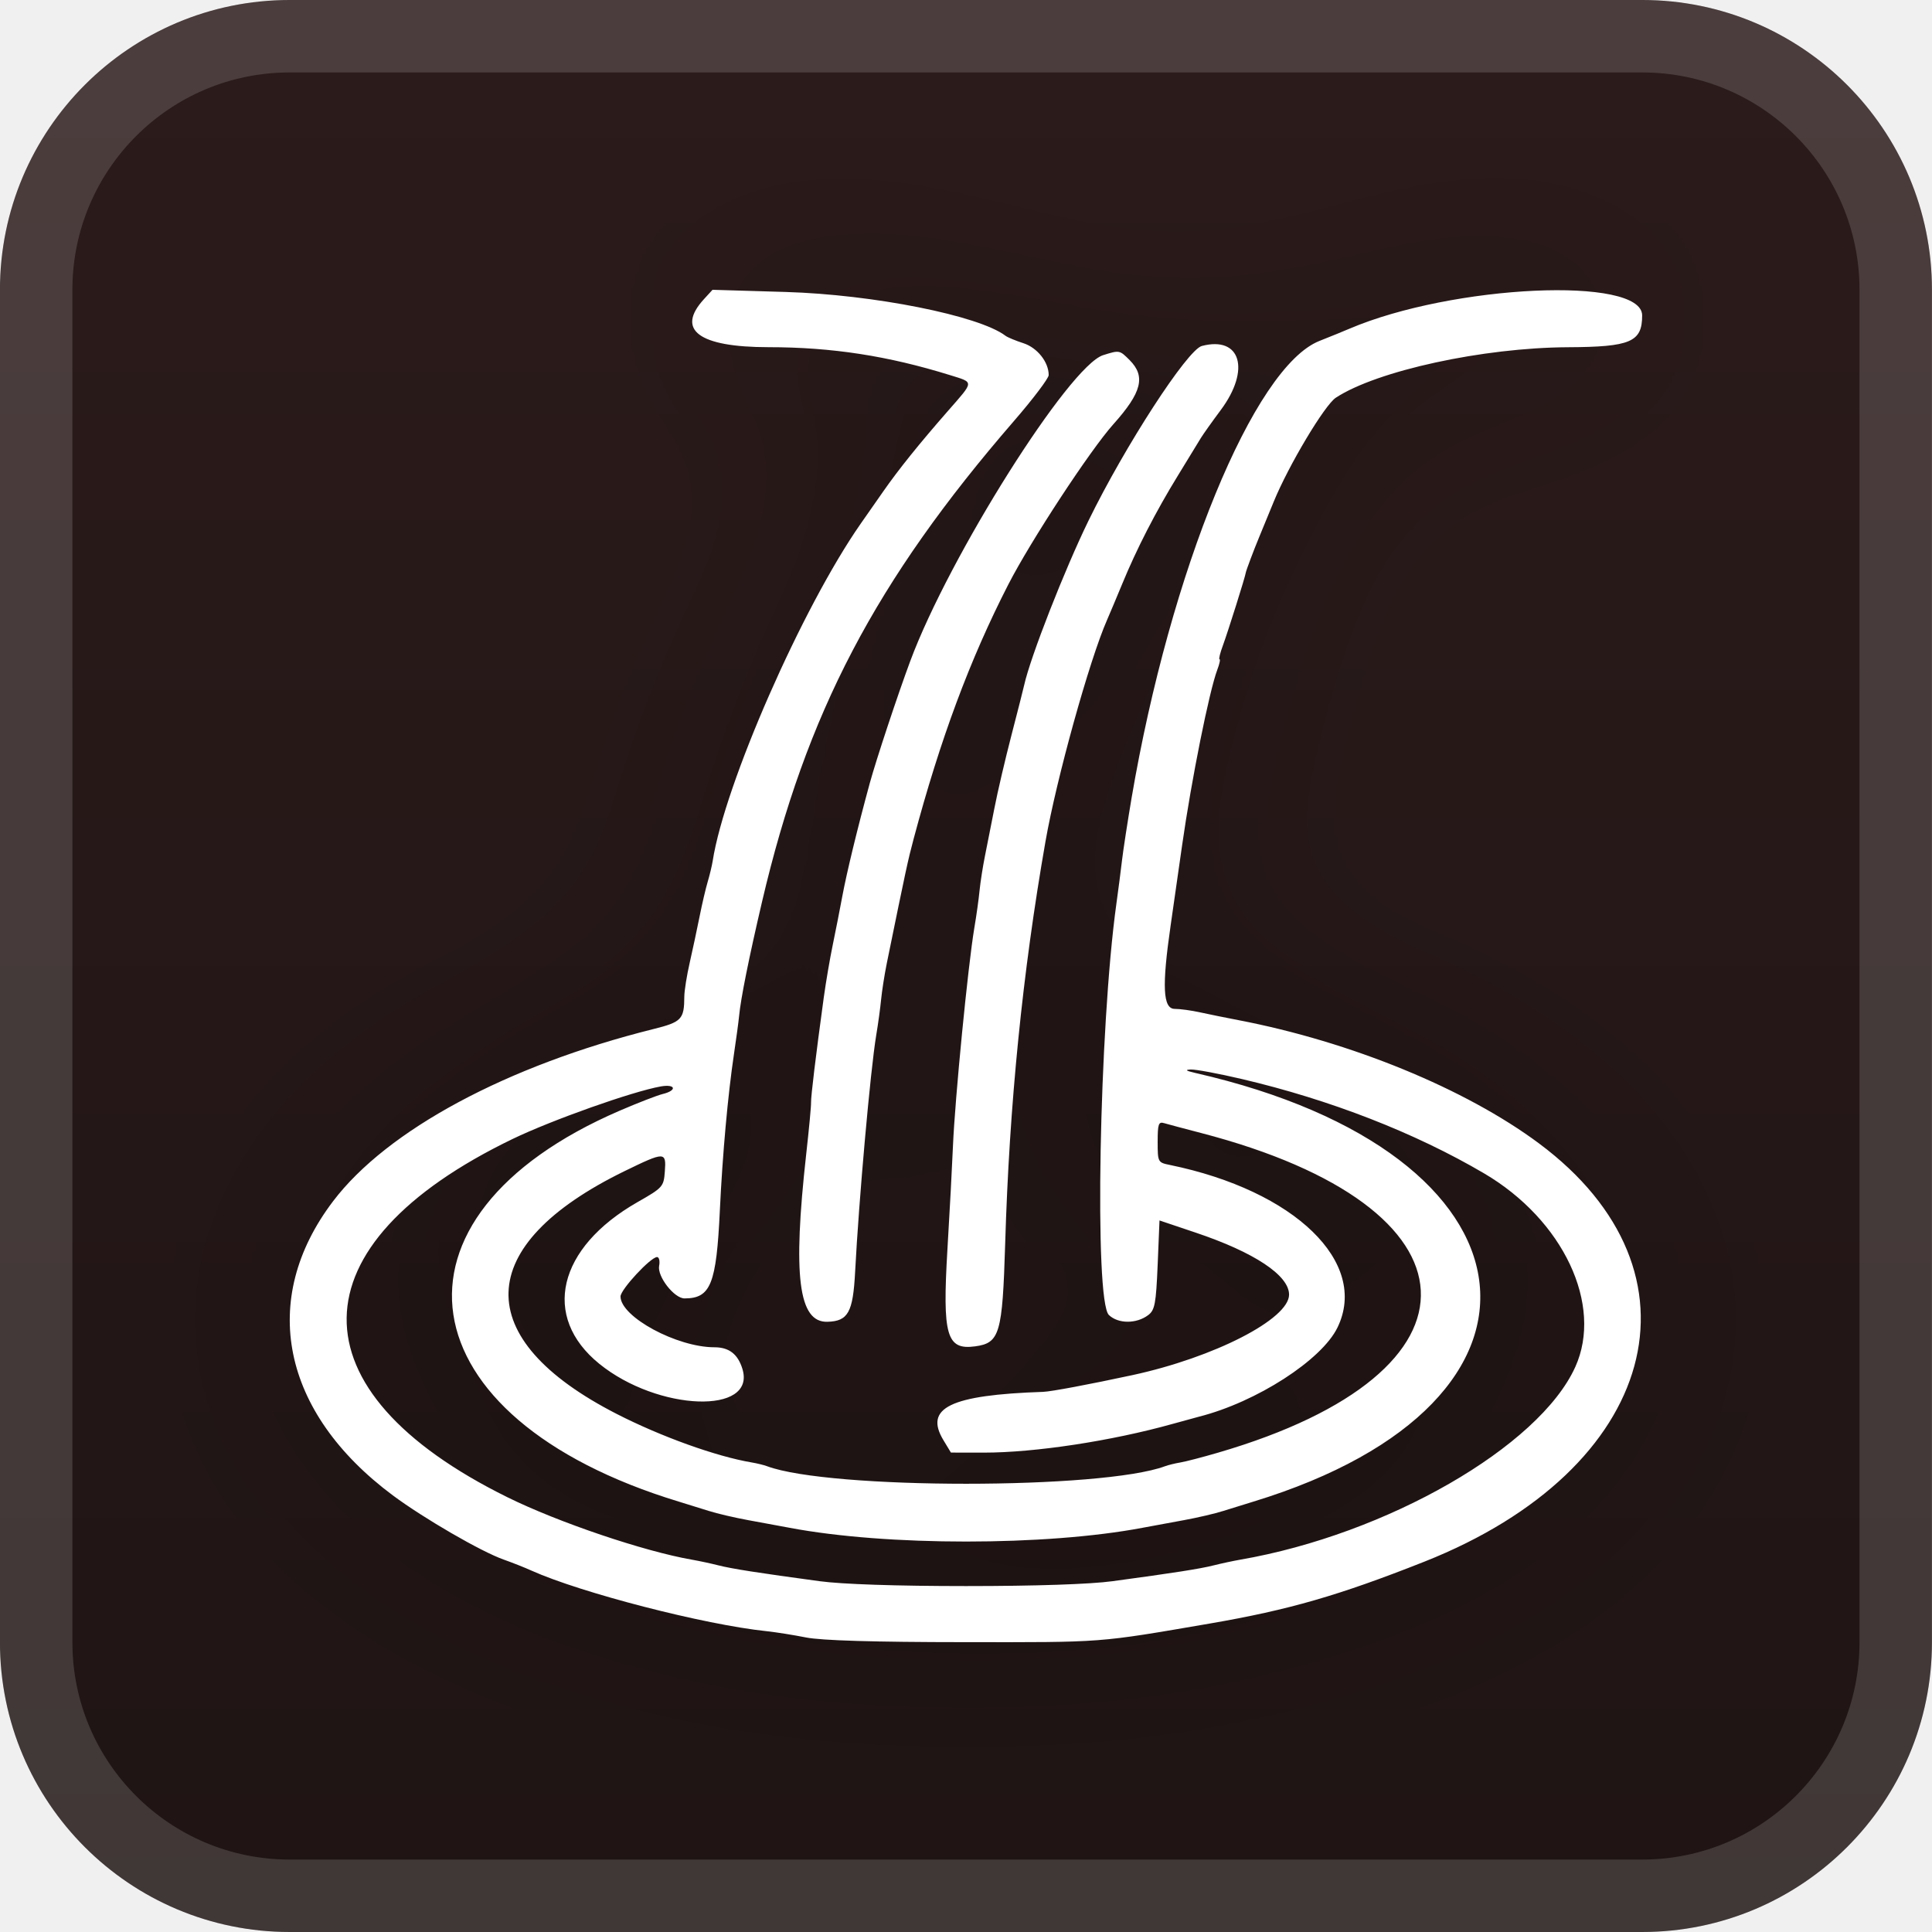
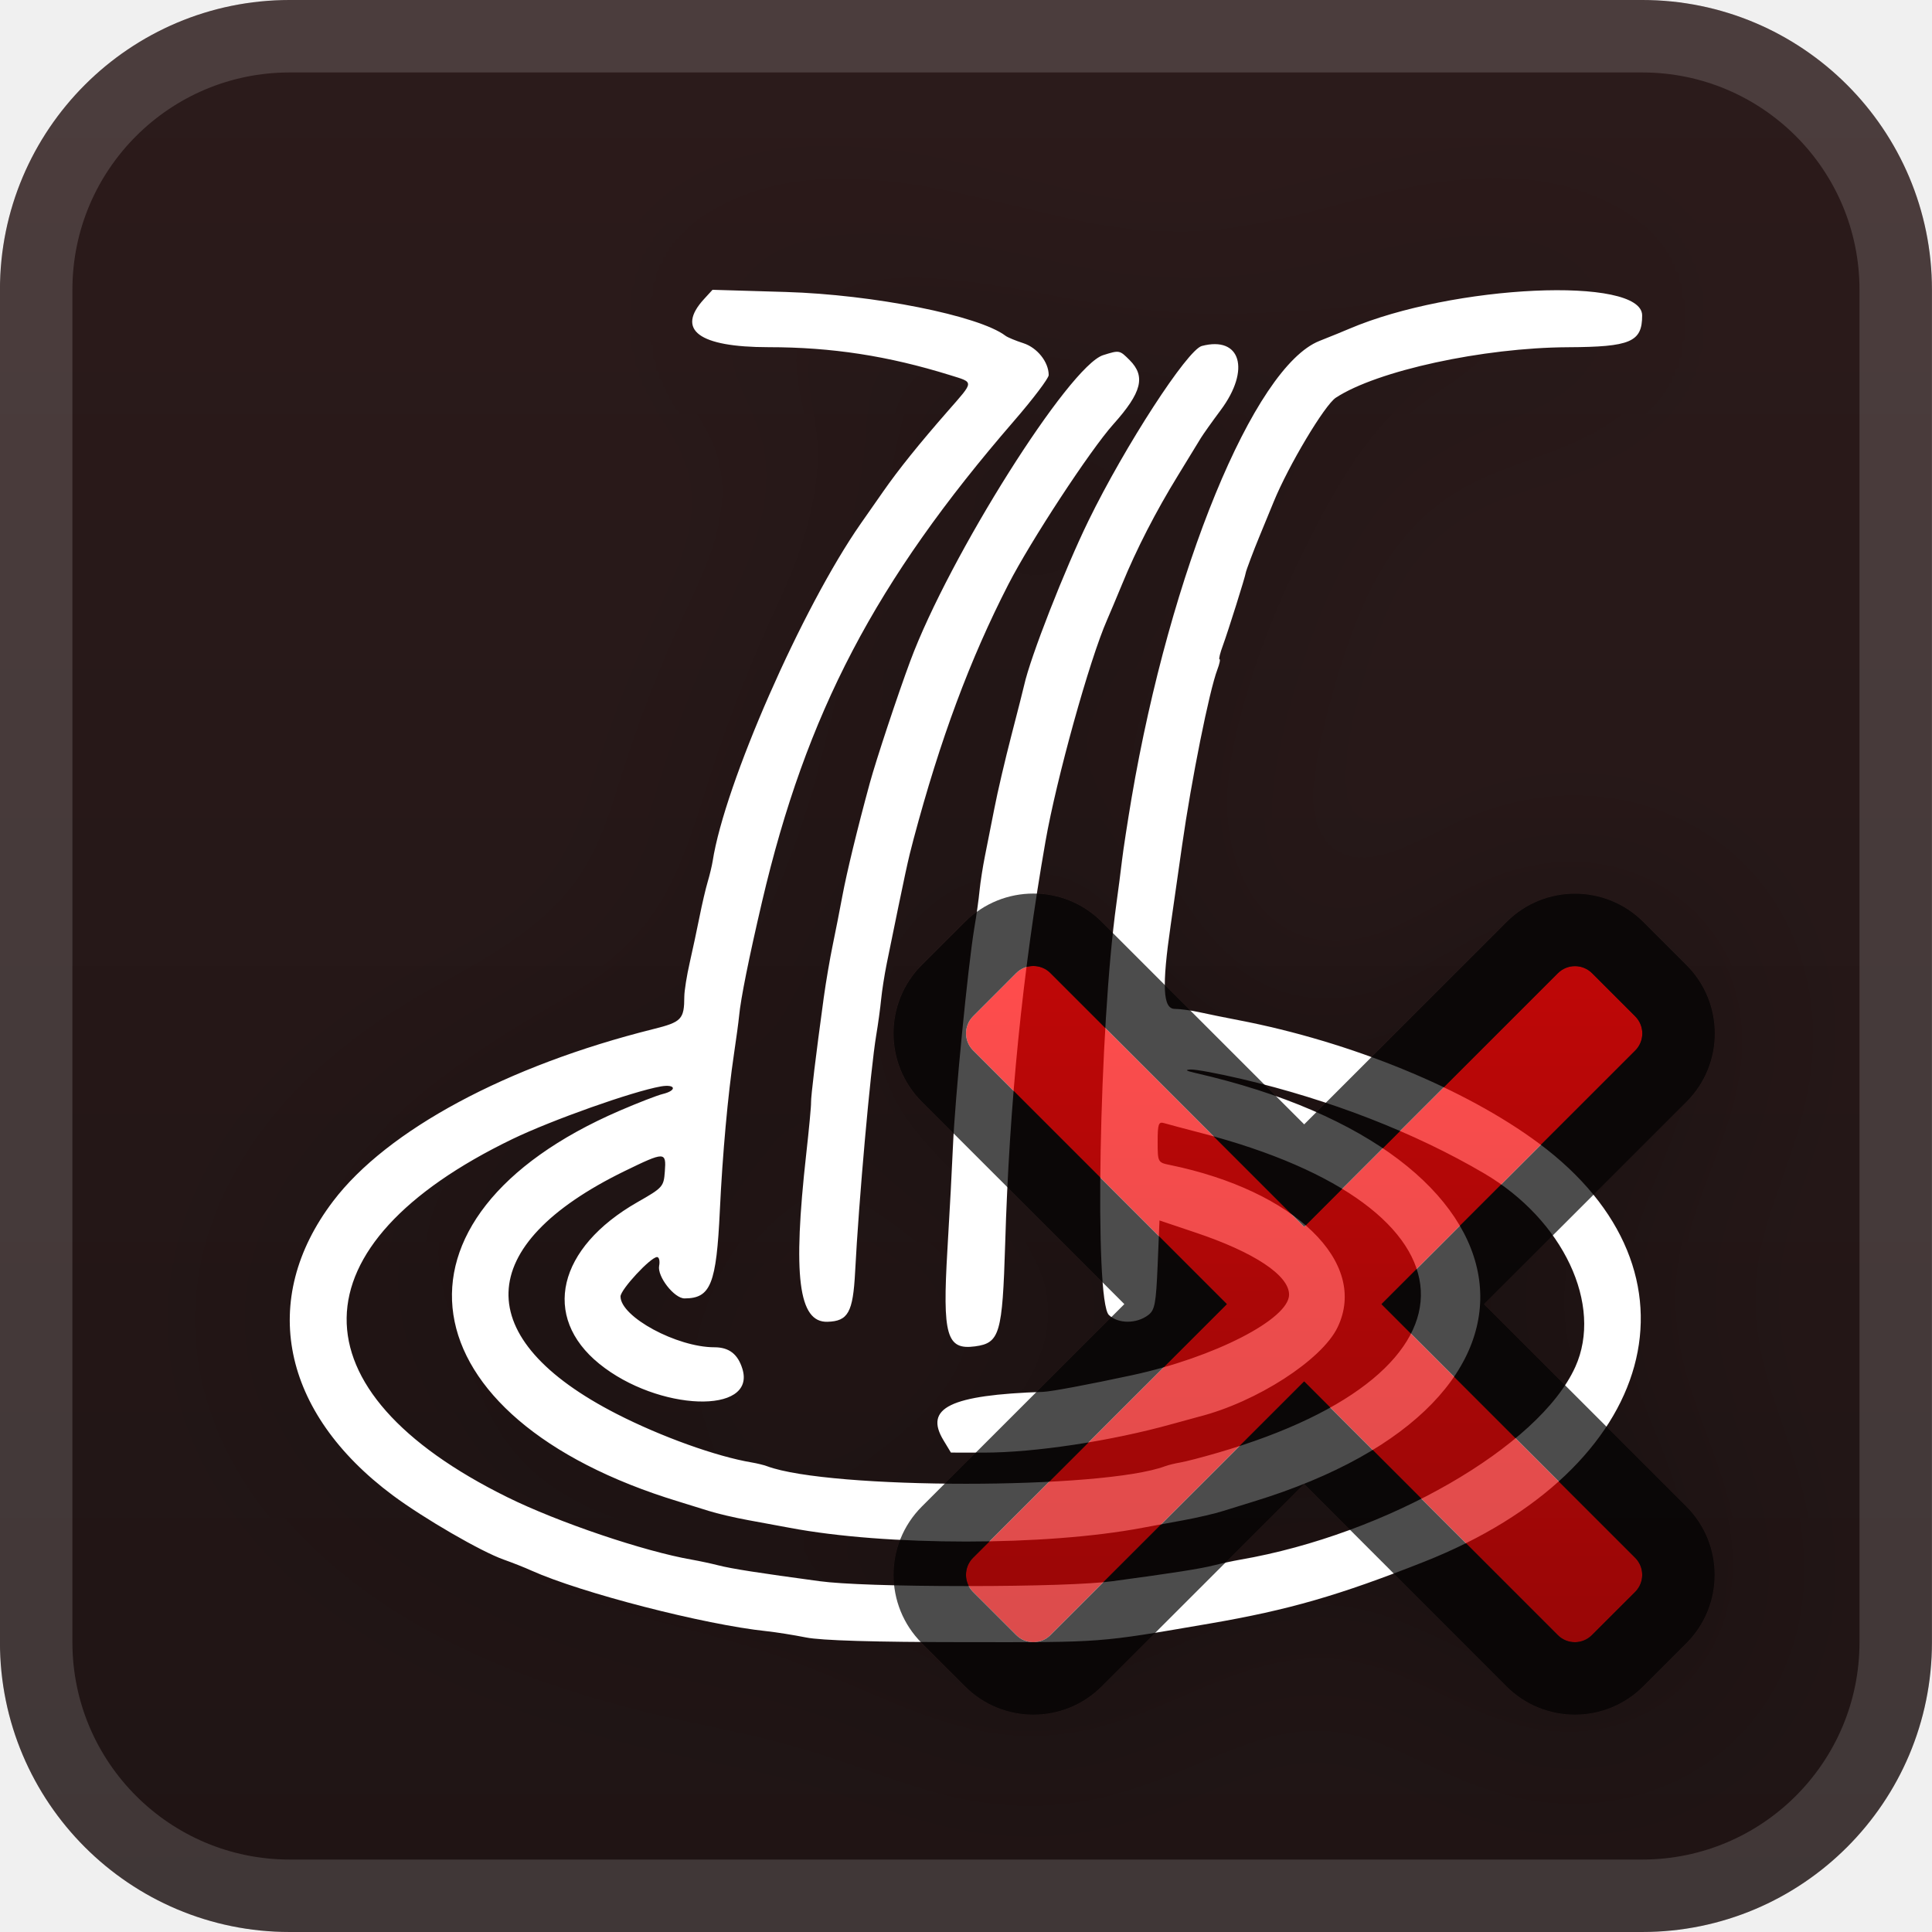
<svg xmlns="http://www.w3.org/2000/svg" width="40" height="40" viewBox="0 0 40 40" fill="none">
-   <rect x="-0.001" y="-6.10352e-05" width="40" height="40" rx="6" fill="url(#paint0_linear_33_25)" />
-   <g filter="url(#filter0_d_33_25)">
-     <path fill-rule="evenodd" clip-rule="evenodd" d="M14.578 6.19C13.988 6.83 14.465 7.187 15.91 7.188C17.223 7.188 18.387 7.368 19.671 7.767C20.172 7.923 20.174 7.883 19.63 8.504C19.027 9.193 18.605 9.718 18.285 10.177C18.138 10.386 17.93 10.684 17.823 10.838C16.609 12.576 15.001 16.24 14.755 17.829C14.74 17.923 14.694 18.116 14.652 18.257C14.61 18.398 14.534 18.724 14.483 18.981C14.432 19.238 14.34 19.665 14.28 19.931C14.219 20.197 14.169 20.512 14.168 20.632C14.166 21.105 14.113 21.16 13.523 21.307C10.495 22.063 8.015 23.396 6.897 24.869C5.351 26.903 5.826 29.242 8.133 30.96C8.776 31.438 9.96 32.124 10.427 32.289C10.605 32.352 10.864 32.454 11.002 32.517C12.033 32.98 14.588 33.638 15.872 33.772C16.061 33.792 16.428 33.85 16.689 33.902C17.006 33.965 18.093 33.998 19.963 33.999C22.883 34.002 22.705 34.015 25.056 33.612C26.682 33.332 27.72 33.033 29.489 32.333C34.331 30.416 35.448 26.341 31.863 23.673C30.342 22.541 27.969 21.568 25.64 21.121C25.383 21.072 25.026 20.999 24.847 20.96C24.668 20.92 24.431 20.888 24.322 20.888C24.076 20.888 24.053 20.425 24.238 19.151C24.301 18.715 24.407 17.973 24.474 17.502C24.667 16.145 25.037 14.302 25.204 13.863C25.249 13.745 25.269 13.649 25.249 13.649C25.229 13.649 25.261 13.517 25.321 13.357C25.425 13.073 25.783 11.937 25.792 11.858C25.797 11.816 25.966 11.368 26.07 11.119C26.106 11.033 26.242 10.704 26.371 10.387C26.677 9.638 27.425 8.386 27.657 8.234C28.51 7.675 30.704 7.198 32.462 7.189C33.76 7.183 33.999 7.08 33.999 6.531C33.999 5.713 30.077 5.893 27.933 6.808C27.827 6.854 27.549 6.967 27.317 7.059C25.962 7.596 24.229 11.816 23.427 16.529C23.344 17.021 23.255 17.599 23.23 17.813C23.205 18.027 23.153 18.43 23.114 18.709C22.757 21.279 22.653 26.929 22.958 27.225C23.149 27.41 23.529 27.412 23.773 27.227C23.909 27.125 23.934 26.992 23.968 26.189L24.006 25.268L24.752 25.519C25.969 25.927 26.689 26.405 26.689 26.804C26.689 27.309 25.141 28.104 23.443 28.471C22.556 28.662 21.759 28.812 21.596 28.817C19.672 28.882 19.126 29.148 19.535 29.821L19.688 30.074L20.37 30.075C21.426 30.075 23.009 29.835 24.279 29.48C24.514 29.415 24.759 29.348 24.823 29.331C26.014 29.029 27.366 28.158 27.692 27.483C28.343 26.137 26.809 24.651 24.22 24.119C23.972 24.069 23.968 24.06 23.968 23.64C23.968 23.27 23.986 23.218 24.104 23.254C24.178 23.276 24.52 23.367 24.862 23.456C30.784 24.994 30.966 28.402 25.215 30.077C24.896 30.17 24.547 30.261 24.438 30.279C24.329 30.297 24.187 30.332 24.123 30.356C22.824 30.841 17.179 30.841 15.88 30.356C15.816 30.332 15.674 30.297 15.566 30.279C14.833 30.156 13.688 29.745 12.77 29.275C9.724 27.717 9.785 25.783 12.928 24.248C13.765 23.84 13.796 23.84 13.765 24.252C13.742 24.569 13.724 24.59 13.197 24.89C11.543 25.835 11.206 27.262 12.408 28.236C13.623 29.221 15.661 29.294 15.371 28.342C15.277 28.036 15.095 27.894 14.792 27.894C14.014 27.894 12.847 27.264 12.847 26.842C12.847 26.699 13.471 26.026 13.604 26.026C13.646 26.026 13.666 26.108 13.647 26.207C13.604 26.427 13.959 26.882 14.172 26.882C14.714 26.882 14.832 26.59 14.904 25.053C14.959 23.892 15.07 22.666 15.196 21.822C15.244 21.501 15.291 21.151 15.301 21.044C15.335 20.678 15.504 19.838 15.777 18.67C16.692 14.761 18.123 12.03 20.993 8.716C21.389 8.259 21.712 7.831 21.712 7.766C21.712 7.496 21.476 7.199 21.189 7.106C21.028 7.054 20.861 6.985 20.818 6.952C20.267 6.534 18.084 6.099 16.269 6.045L14.752 6L14.578 6.19ZM24.883 7.163C24.584 7.241 23.292 9.232 22.538 10.777C22.043 11.79 21.331 13.609 21.205 14.183C21.19 14.253 21.071 14.72 20.941 15.222C20.811 15.723 20.651 16.406 20.587 16.74C20.522 17.073 20.434 17.521 20.39 17.735C20.347 17.95 20.298 18.265 20.281 18.436C20.265 18.607 20.216 18.958 20.172 19.215C20.041 19.995 19.771 22.749 19.73 23.73C19.714 24.115 19.663 25.081 19.615 25.877C19.51 27.651 19.597 27.954 20.187 27.875C20.699 27.806 20.754 27.617 20.811 25.749C20.897 22.863 21.17 20.137 21.645 17.424C21.872 16.124 22.557 13.658 22.922 12.831C22.978 12.703 23.118 12.37 23.233 12.092C23.533 11.362 23.93 10.59 24.386 9.848C24.605 9.491 24.819 9.141 24.862 9.069C24.905 8.998 25.091 8.735 25.276 8.487C25.896 7.653 25.687 6.952 24.883 7.163ZM22.84 7.353C22.139 7.573 19.652 11.517 18.846 13.687C18.584 14.391 18.139 15.734 18.007 16.218C17.75 17.16 17.529 18.073 17.44 18.553C17.388 18.831 17.299 19.287 17.241 19.565C17.183 19.843 17.099 20.334 17.055 20.655C16.889 21.867 16.788 22.706 16.792 22.827C16.795 22.895 16.75 23.375 16.692 23.893C16.41 26.419 16.532 27.383 17.131 27.366C17.559 27.354 17.66 27.172 17.704 26.337C17.781 24.849 18.021 22.155 18.141 21.433C18.181 21.198 18.226 20.863 18.243 20.688C18.26 20.514 18.312 20.181 18.359 19.949C18.76 17.984 18.796 17.817 18.913 17.378C19.465 15.306 20.081 13.65 20.878 12.097C21.34 11.196 22.571 9.319 23.051 8.783C23.64 8.125 23.724 7.793 23.388 7.456C23.179 7.247 23.177 7.247 22.84 7.353ZM25.703 22.338C27.539 22.768 29.293 23.451 30.726 24.293C32.367 25.257 33.196 27.018 32.614 28.303C31.866 29.953 28.712 31.767 25.675 32.292C25.527 32.318 25.284 32.37 25.134 32.408C24.852 32.48 24.299 32.566 23.034 32.737C22.573 32.8 21.435 32.838 20.002 32.838C18.568 32.838 17.43 32.8 16.969 32.737C15.704 32.566 15.151 32.48 14.869 32.408C14.72 32.37 14.476 32.318 14.328 32.292C13.339 32.121 11.558 31.519 10.504 30.998C6.028 28.789 6.072 25.775 10.611 23.582C11.425 23.189 13.101 22.595 13.683 22.493C13.99 22.44 14.024 22.576 13.722 22.65C13.604 22.679 13.202 22.835 12.827 22.997C7.721 25.201 8.351 29.356 14.053 31.089C14.224 31.141 14.504 31.228 14.675 31.282C14.846 31.337 15.213 31.422 15.491 31.473C15.769 31.523 16.154 31.595 16.347 31.631C18.354 32.011 21.649 32.011 23.656 31.631C23.849 31.595 24.234 31.523 24.512 31.473C24.79 31.422 25.157 31.337 25.328 31.282C25.5 31.228 25.779 31.141 25.951 31.089C32.731 29.017 32.033 23.874 24.745 22.214C24.551 22.169 24.525 22.149 24.653 22.143C24.752 22.138 25.225 22.226 25.703 22.338Z" fill="white" />
+   <g clip-path="url(#clip0_33_25)">
+     <rect x="-0.001" y="-6.10352e-05" width="40" height="40" rx="6" fill="url(#paint0_linear_33_25)" />
+     <g filter="url(#filter0_d_33_25)">
+       <path fill-rule="evenodd" clip-rule="evenodd" d="M14.578 6.19C13.988 6.83 14.465 7.187 15.91 7.188C17.223 7.188 18.387 7.368 19.671 7.767C20.172 7.923 20.174 7.883 19.63 8.504C19.027 9.193 18.605 9.718 18.285 10.177C18.138 10.386 17.93 10.684 17.823 10.838C16.609 12.576 15.001 16.24 14.755 17.829C14.74 17.923 14.694 18.116 14.652 18.257C14.61 18.398 14.534 18.724 14.483 18.981C14.432 19.238 14.34 19.665 14.28 19.931C14.219 20.197 14.169 20.512 14.168 20.632C14.166 21.105 14.113 21.16 13.523 21.307C10.495 22.063 8.015 23.396 6.897 24.869C5.351 26.903 5.826 29.242 8.133 30.96C8.776 31.438 9.96 32.124 10.427 32.289C10.605 32.352 10.864 32.454 11.002 32.517C12.033 32.98 14.588 33.638 15.872 33.772C16.061 33.792 16.428 33.85 16.689 33.902C17.006 33.965 18.093 33.998 19.963 33.999C22.883 34.002 22.705 34.015 25.056 33.612C26.682 33.332 27.72 33.033 29.489 32.333C34.331 30.416 35.448 26.341 31.863 23.673C30.342 22.541 27.969 21.568 25.64 21.121C25.383 21.072 25.026 20.999 24.847 20.96C24.668 20.92 24.431 20.888 24.322 20.888C24.076 20.888 24.053 20.425 24.238 19.151C24.301 18.715 24.407 17.973 24.474 17.502C24.667 16.145 25.037 14.302 25.204 13.863C25.249 13.745 25.269 13.649 25.249 13.649C25.229 13.649 25.261 13.517 25.321 13.357C25.425 13.073 25.783 11.937 25.792 11.858C25.797 11.816 25.966 11.368 26.07 11.119C26.106 11.033 26.242 10.704 26.371 10.387C26.677 9.638 27.425 8.386 27.657 8.234C28.51 7.675 30.704 7.198 32.462 7.189C33.76 7.183 33.999 7.08 33.999 6.531C33.999 5.713 30.077 5.893 27.933 6.808C27.827 6.854 27.549 6.967 27.317 7.059C25.962 7.596 24.229 11.816 23.427 16.529C23.344 17.021 23.255 17.599 23.23 17.813C23.205 18.027 23.153 18.43 23.114 18.709C22.757 21.279 22.653 26.929 22.958 27.225C23.149 27.41 23.529 27.412 23.773 27.227C23.909 27.125 23.934 26.992 23.968 26.189L24.006 25.268L24.752 25.519C25.969 25.927 26.689 26.405 26.689 26.804C26.689 27.309 25.141 28.104 23.443 28.471C22.556 28.662 21.759 28.812 21.596 28.817C19.672 28.882 19.126 29.148 19.535 29.821L19.688 30.074L20.37 30.075C21.426 30.075 23.009 29.835 24.279 29.48C24.514 29.415 24.759 29.348 24.823 29.331C26.014 29.029 27.366 28.158 27.692 27.483C28.343 26.137 26.809 24.651 24.22 24.119C23.972 24.069 23.968 24.06 23.968 23.64C23.968 23.27 23.986 23.218 24.104 23.254C24.178 23.276 24.52 23.367 24.862 23.456C30.784 24.994 30.966 28.402 25.215 30.077C24.896 30.17 24.547 30.261 24.438 30.279C24.329 30.297 24.187 30.332 24.123 30.356C22.824 30.841 17.179 30.841 15.88 30.356C15.816 30.332 15.674 30.297 15.566 30.279C14.833 30.156 13.688 29.745 12.77 29.275C9.724 27.717 9.785 25.783 12.928 24.248C13.765 23.84 13.796 23.84 13.765 24.252C13.742 24.569 13.724 24.59 13.197 24.89C11.543 25.835 11.206 27.262 12.408 28.236C13.623 29.221 15.661 29.294 15.371 28.342C15.277 28.036 15.095 27.894 14.792 27.894C14.014 27.894 12.847 27.264 12.847 26.842C12.847 26.699 13.471 26.026 13.604 26.026C13.646 26.026 13.666 26.108 13.647 26.207C13.604 26.427 13.959 26.882 14.172 26.882C14.714 26.882 14.832 26.59 14.904 25.053C14.959 23.892 15.07 22.666 15.196 21.822C15.244 21.501 15.291 21.151 15.301 21.044C15.335 20.678 15.504 19.838 15.777 18.67C16.692 14.761 18.123 12.03 20.993 8.716C21.389 8.259 21.712 7.831 21.712 7.766C21.712 7.496 21.476 7.199 21.189 7.106C21.028 7.054 20.861 6.985 20.818 6.952C20.267 6.534 18.084 6.099 16.269 6.045L14.752 6L14.578 6.19ZM24.883 7.163C24.584 7.241 23.292 9.232 22.538 10.777C22.043 11.79 21.331 13.609 21.205 14.183C21.19 14.253 21.071 14.72 20.941 15.222C20.811 15.723 20.651 16.406 20.587 16.74C20.522 17.073 20.434 17.521 20.39 17.735C20.347 17.95 20.298 18.265 20.281 18.436C20.265 18.607 20.216 18.958 20.172 19.215C20.041 19.995 19.771 22.749 19.73 23.73C19.714 24.115 19.663 25.081 19.615 25.877C19.51 27.651 19.597 27.954 20.187 27.875C20.699 27.806 20.754 27.617 20.811 25.749C20.897 22.863 21.17 20.137 21.645 17.424C21.872 16.124 22.557 13.658 22.922 12.831C22.978 12.703 23.118 12.37 23.233 12.092C23.533 11.362 23.93 10.59 24.386 9.848C24.605 9.491 24.819 9.141 24.862 9.069C24.905 8.998 25.091 8.735 25.276 8.487C25.896 7.653 25.687 6.952 24.883 7.163ZM22.84 7.353C22.139 7.573 19.652 11.517 18.846 13.687C18.584 14.391 18.139 15.734 18.007 16.218C17.75 17.16 17.529 18.073 17.44 18.553C17.388 18.831 17.299 19.287 17.241 19.565C17.183 19.843 17.099 20.334 17.055 20.655C16.889 21.867 16.788 22.706 16.792 22.827C16.795 22.895 16.75 23.375 16.692 23.893C16.41 26.419 16.532 27.383 17.131 27.366C17.559 27.354 17.66 27.172 17.704 26.337C17.781 24.849 18.021 22.155 18.141 21.433C18.181 21.198 18.226 20.863 18.243 20.688C18.26 20.514 18.312 20.181 18.359 19.949C18.76 17.984 18.796 17.817 18.913 17.378C19.465 15.306 20.081 13.65 20.878 12.097C21.34 11.196 22.571 9.319 23.051 8.783C23.64 8.125 23.724 7.793 23.388 7.456C23.179 7.247 23.177 7.247 22.84 7.353ZM25.703 22.338C27.539 22.768 29.293 23.451 30.726 24.293C32.367 25.257 33.196 27.018 32.614 28.303C31.866 29.953 28.712 31.767 25.675 32.292C25.527 32.318 25.284 32.37 25.134 32.408C24.852 32.48 24.299 32.566 23.034 32.737C22.573 32.8 21.435 32.838 20.002 32.838C18.568 32.838 17.43 32.8 16.969 32.737C15.704 32.566 15.151 32.48 14.869 32.408C14.72 32.37 14.476 32.318 14.328 32.292C13.339 32.121 11.558 31.519 10.504 30.998C6.028 28.789 6.072 25.775 10.611 23.582C11.425 23.189 13.101 22.595 13.683 22.493C13.99 22.44 14.024 22.576 13.722 22.65C13.604 22.679 13.202 22.835 12.827 22.997C7.721 25.201 8.351 29.356 14.053 31.089C14.224 31.141 14.504 31.228 14.675 31.282C14.846 31.337 15.213 31.422 15.491 31.473C15.769 31.523 16.154 31.595 16.347 31.631C18.354 32.011 21.649 32.011 23.656 31.631C23.849 31.595 24.234 31.523 24.512 31.473C24.79 31.422 25.157 31.337 25.328 31.282C25.5 31.228 25.779 31.141 25.951 31.089C32.731 29.017 32.033 23.874 24.745 22.214C24.551 22.169 24.525 22.149 24.653 22.143C24.752 22.138 25.225 22.226 25.703 22.338Z" fill="white" />
+       <g opacity="0.7">
+         <mask id="path-4-outside-1_33_25" maskUnits="userSpaceOnUse" x="18" y="18" width="18" height="18" fill="black">
+           <rect fill="white" x="18" y="18" width="18" height="18" />
+           <path fill-rule="evenodd" clip-rule="evenodd" d="M21.748 20.146C21.553 19.951 21.237 19.951 21.041 20.146L20.147 21.041C19.952 21.236 19.952 21.553 20.147 21.748L25.4 27.001L20.146 32.252C19.951 32.447 19.951 32.764 20.146 32.959L21.041 33.853C21.236 34.048 21.553 34.048 21.748 33.853L27.001 28.602L32.252 33.853C32.447 34.049 32.764 34.049 32.959 33.853L33.854 32.959C34.049 32.764 34.049 32.447 33.854 32.252L28.603 27.001L33.856 21.75C34.051 21.555 34.051 21.239 33.856 21.043L32.962 20.149C32.766 19.954 32.45 19.954 32.254 20.149L27.002 25.4L21.748 20.146Z" />
+         </mask>
+         <path fill-rule="evenodd" clip-rule="evenodd" d="M21.748 20.146C21.553 19.951 21.237 19.951 21.041 20.146L20.147 21.041C19.952 21.236 19.952 21.553 20.147 21.748L25.4 27.001L20.146 32.252C19.951 32.447 19.951 32.764 20.146 32.959L21.041 33.853C21.236 34.048 21.553 34.048 21.748 33.853L27.001 28.602L32.252 33.853C32.447 34.049 32.764 34.049 32.959 33.853L33.854 32.959C34.049 32.764 34.049 32.447 33.854 32.252L28.603 27.001L33.856 21.75C34.051 21.555 34.051 21.239 33.856 21.043L32.962 20.149C32.766 19.954 32.45 19.954 32.254 20.149L27.002 25.4L21.748 20.146Z" fill="url(#paint1_linear_33_25)" />
+         <path d="M21.041 20.146L19.981 19.086L19.981 19.086L21.041 20.146ZM21.748 20.146L22.809 19.086L22.809 19.086L21.748 20.146ZM20.147 21.041L21.208 22.102L21.208 22.102L20.147 21.041ZM20.147 21.748L21.208 20.687L21.208 20.687L20.147 21.748ZM25.4 27.001L26.46 28.062L27.521 27.001L26.46 25.94L25.4 27.001ZM20.146 32.252L21.207 33.313L21.207 33.313L20.146 32.252ZM20.146 32.959L21.207 31.898L21.207 31.898L20.146 32.959ZM21.041 33.853L19.981 34.914L19.981 34.914L21.041 33.853ZM21.748 33.853L20.688 32.792L20.688 32.792L21.748 33.853ZM27.001 28.602L28.062 27.542L27.002 26.481L25.941 27.541L27.001 28.602ZM32.252 33.853L31.191 34.914L31.191 34.914L32.252 33.853ZM32.959 33.853L34.02 34.914L34.02 34.914L32.959 33.853ZM33.854 32.959L32.793 31.898L32.793 31.898L33.854 32.959ZM33.854 32.252L32.793 33.312L32.793 33.312L33.854 32.252ZM28.603 27.001L27.543 25.94L26.482 27.001L27.542 28.062L28.603 27.001ZM33.856 21.75L32.796 20.689L32.796 20.689L33.856 21.75ZM33.856 21.043L34.917 19.983L34.917 19.983L33.856 21.043ZM32.962 20.149L31.901 21.21L31.901 21.21L32.962 20.149ZM32.254 20.149L31.194 19.088L31.194 19.088L32.254 20.149ZM27.002 25.4L25.941 26.46L27.001 27.521L28.062 26.46L27.002 25.4ZM22.102 21.207C21.712 21.598 21.078 21.598 20.688 21.207L22.809 19.086C22.028 18.305 20.762 18.305 19.981 19.086L22.102 21.207ZM21.208 22.102L22.102 21.207L19.981 19.086L19.086 19.98L21.208 22.102ZM21.208 20.687C21.598 21.078 21.598 21.711 21.208 22.102L19.086 19.98C18.305 20.761 18.305 22.028 19.086 22.809L21.208 20.687ZM26.46 25.94L21.208 20.687L19.086 22.809L24.339 28.061L26.46 25.94ZM21.207 33.313L26.46 28.062L24.339 25.94L19.086 31.191L21.207 33.313ZM21.207 31.898C21.598 32.289 21.598 32.922 21.207 33.313L19.086 31.191C18.305 31.972 18.305 33.239 19.086 34.02L21.207 31.898ZM22.102 32.792L21.207 31.898L19.086 34.02L19.981 34.914L22.102 32.792ZM20.688 32.792C21.078 32.402 21.711 32.402 22.102 32.792L19.981 34.914C20.762 35.695 22.028 35.695 22.809 34.914L20.688 32.792ZM25.941 27.541L20.688 32.792L22.809 34.914L28.062 29.663L25.941 27.541ZM33.313 32.793L28.062 27.542L25.941 29.663L31.191 34.914L33.313 32.793ZM31.898 32.793C32.289 32.402 32.922 32.402 33.313 32.793L31.191 34.914C31.973 35.695 33.239 35.695 34.02 34.914L31.898 32.793ZM32.793 31.898L31.898 32.793L34.02 34.914L34.914 34.02L32.793 31.898ZM32.793 33.312C32.402 32.922 32.402 32.289 32.793 31.898L34.914 34.02C35.695 33.239 35.695 31.972 34.914 31.191L32.793 33.312ZM27.542 28.062L32.793 33.312L34.914 31.191L29.664 25.941L27.542 28.062ZM32.796 20.689L27.543 25.94L29.664 28.062L34.917 22.811L32.796 20.689ZM32.796 22.104C32.405 21.714 32.405 21.08 32.796 20.689L34.917 22.811C35.698 22.03 35.698 20.764 34.917 19.983L32.796 22.104ZM31.901 21.21L32.796 22.104L34.917 19.983L34.022 19.088L31.901 21.21ZM33.315 21.21C32.924 21.6 32.291 21.6 31.901 21.21L34.022 19.088C33.241 18.308 31.975 18.308 31.194 19.088L33.315 21.21ZM28.062 26.46L33.315 21.21L31.194 19.088L25.941 24.339L28.062 26.46ZM20.688 21.207L25.941 26.46L28.062 24.339L22.809 19.086L20.688 21.207Z" fill="black" mask="url(#path-4-outside-1_33_25)" />
+       </g>
+     </g>
  </g>
  <rect x="0.749" y="0.75" width="38.5" height="38.5" rx="5.25" stroke="white" stroke-opacity="0.15" stroke-width="1.5" />
  <defs>
-     <filter id="filter0_d_33_25" x="1.999" y="2" width="36" height="36" filterUnits="userSpaceOnUse" color-interpolation-filters="sRGB">
+     <filter id="filter0_d_33_25" x="1.999" y="2" width="37.503" height="37.5" filterUnits="userSpaceOnUse" color-interpolation-filters="sRGB">
      <feFlood flood-opacity="0" result="BackgroundImageFix" />
      <feColorMatrix in="SourceAlpha" type="matrix" values="0 0 0 0 0 0 0 0 0 0 0 0 0 0 0 0 0 0 127 0" result="hardAlpha" />
      <feOffset />
      <feGaussianBlur stdDeviation="2" />
      <feComposite in2="hardAlpha" operator="out" />
      <feColorMatrix type="matrix" values="0 0 0 0 0 0 0 0 0 0 0 0 0 0 0 0 0 0 0.25 0" />
      <feBlend mode="normal" in2="BackgroundImageFix" result="effect1_dropShadow_33_25" />
      <feBlend mode="normal" in="SourceGraphic" in2="effect1_dropShadow_33_25" result="shape" />
    </filter>
    <linearGradient id="paint0_linear_33_25" x1="19.999" y1="-6.10351e-05" x2="19.999" y2="40" gradientUnits="userSpaceOnUse">
      <stop stop-color="#2C1B1B" />
      <stop offset="1" stop-color="#1F1414" />
    </linearGradient>
+     <linearGradient id="paint1_linear_33_25" x1="27.001" y1="20" x2="27.001" y2="34" gradientUnits="userSpaceOnUse">
+       <stop stop-color="#FF0000" />
+       <stop offset="1" stop-color="#CC0000" />
+     </linearGradient>
+     <clipPath id="clip0_33_25">
+       <rect x="-0.001" y="-6.10352e-05" width="40" height="40" rx="6" fill="white" />
+     </clipPath>
  </defs>
</svg>
